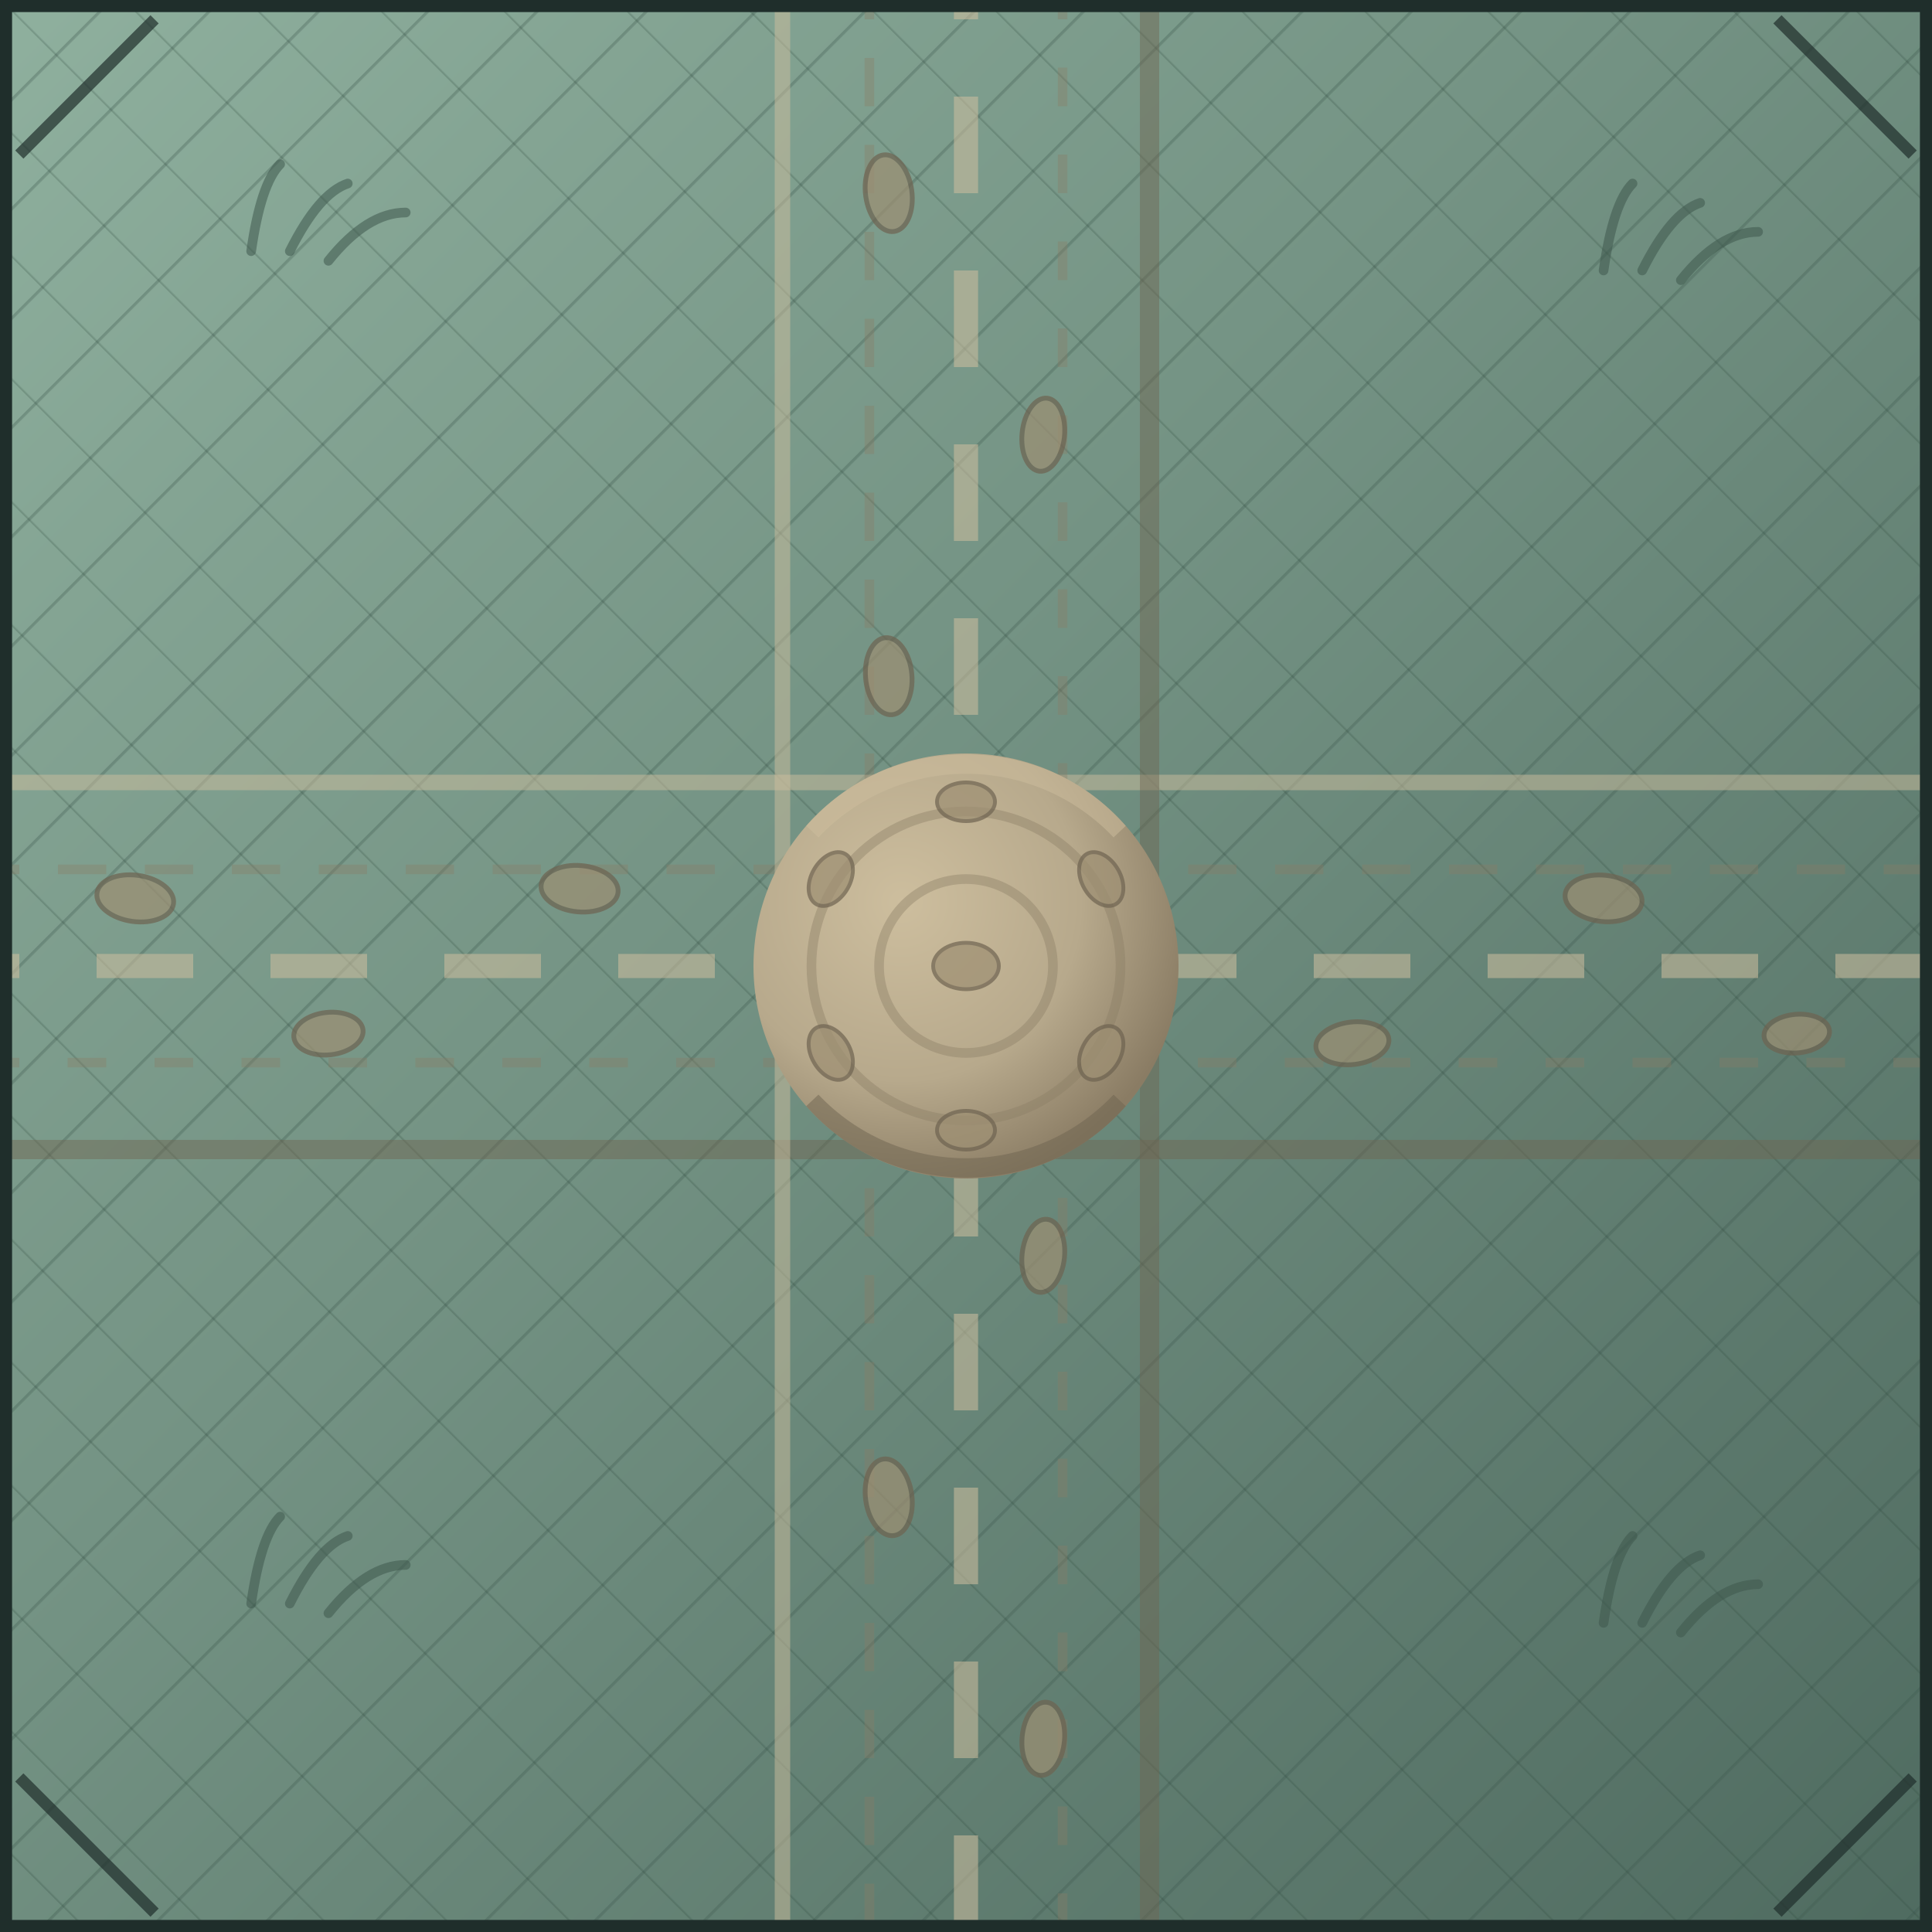
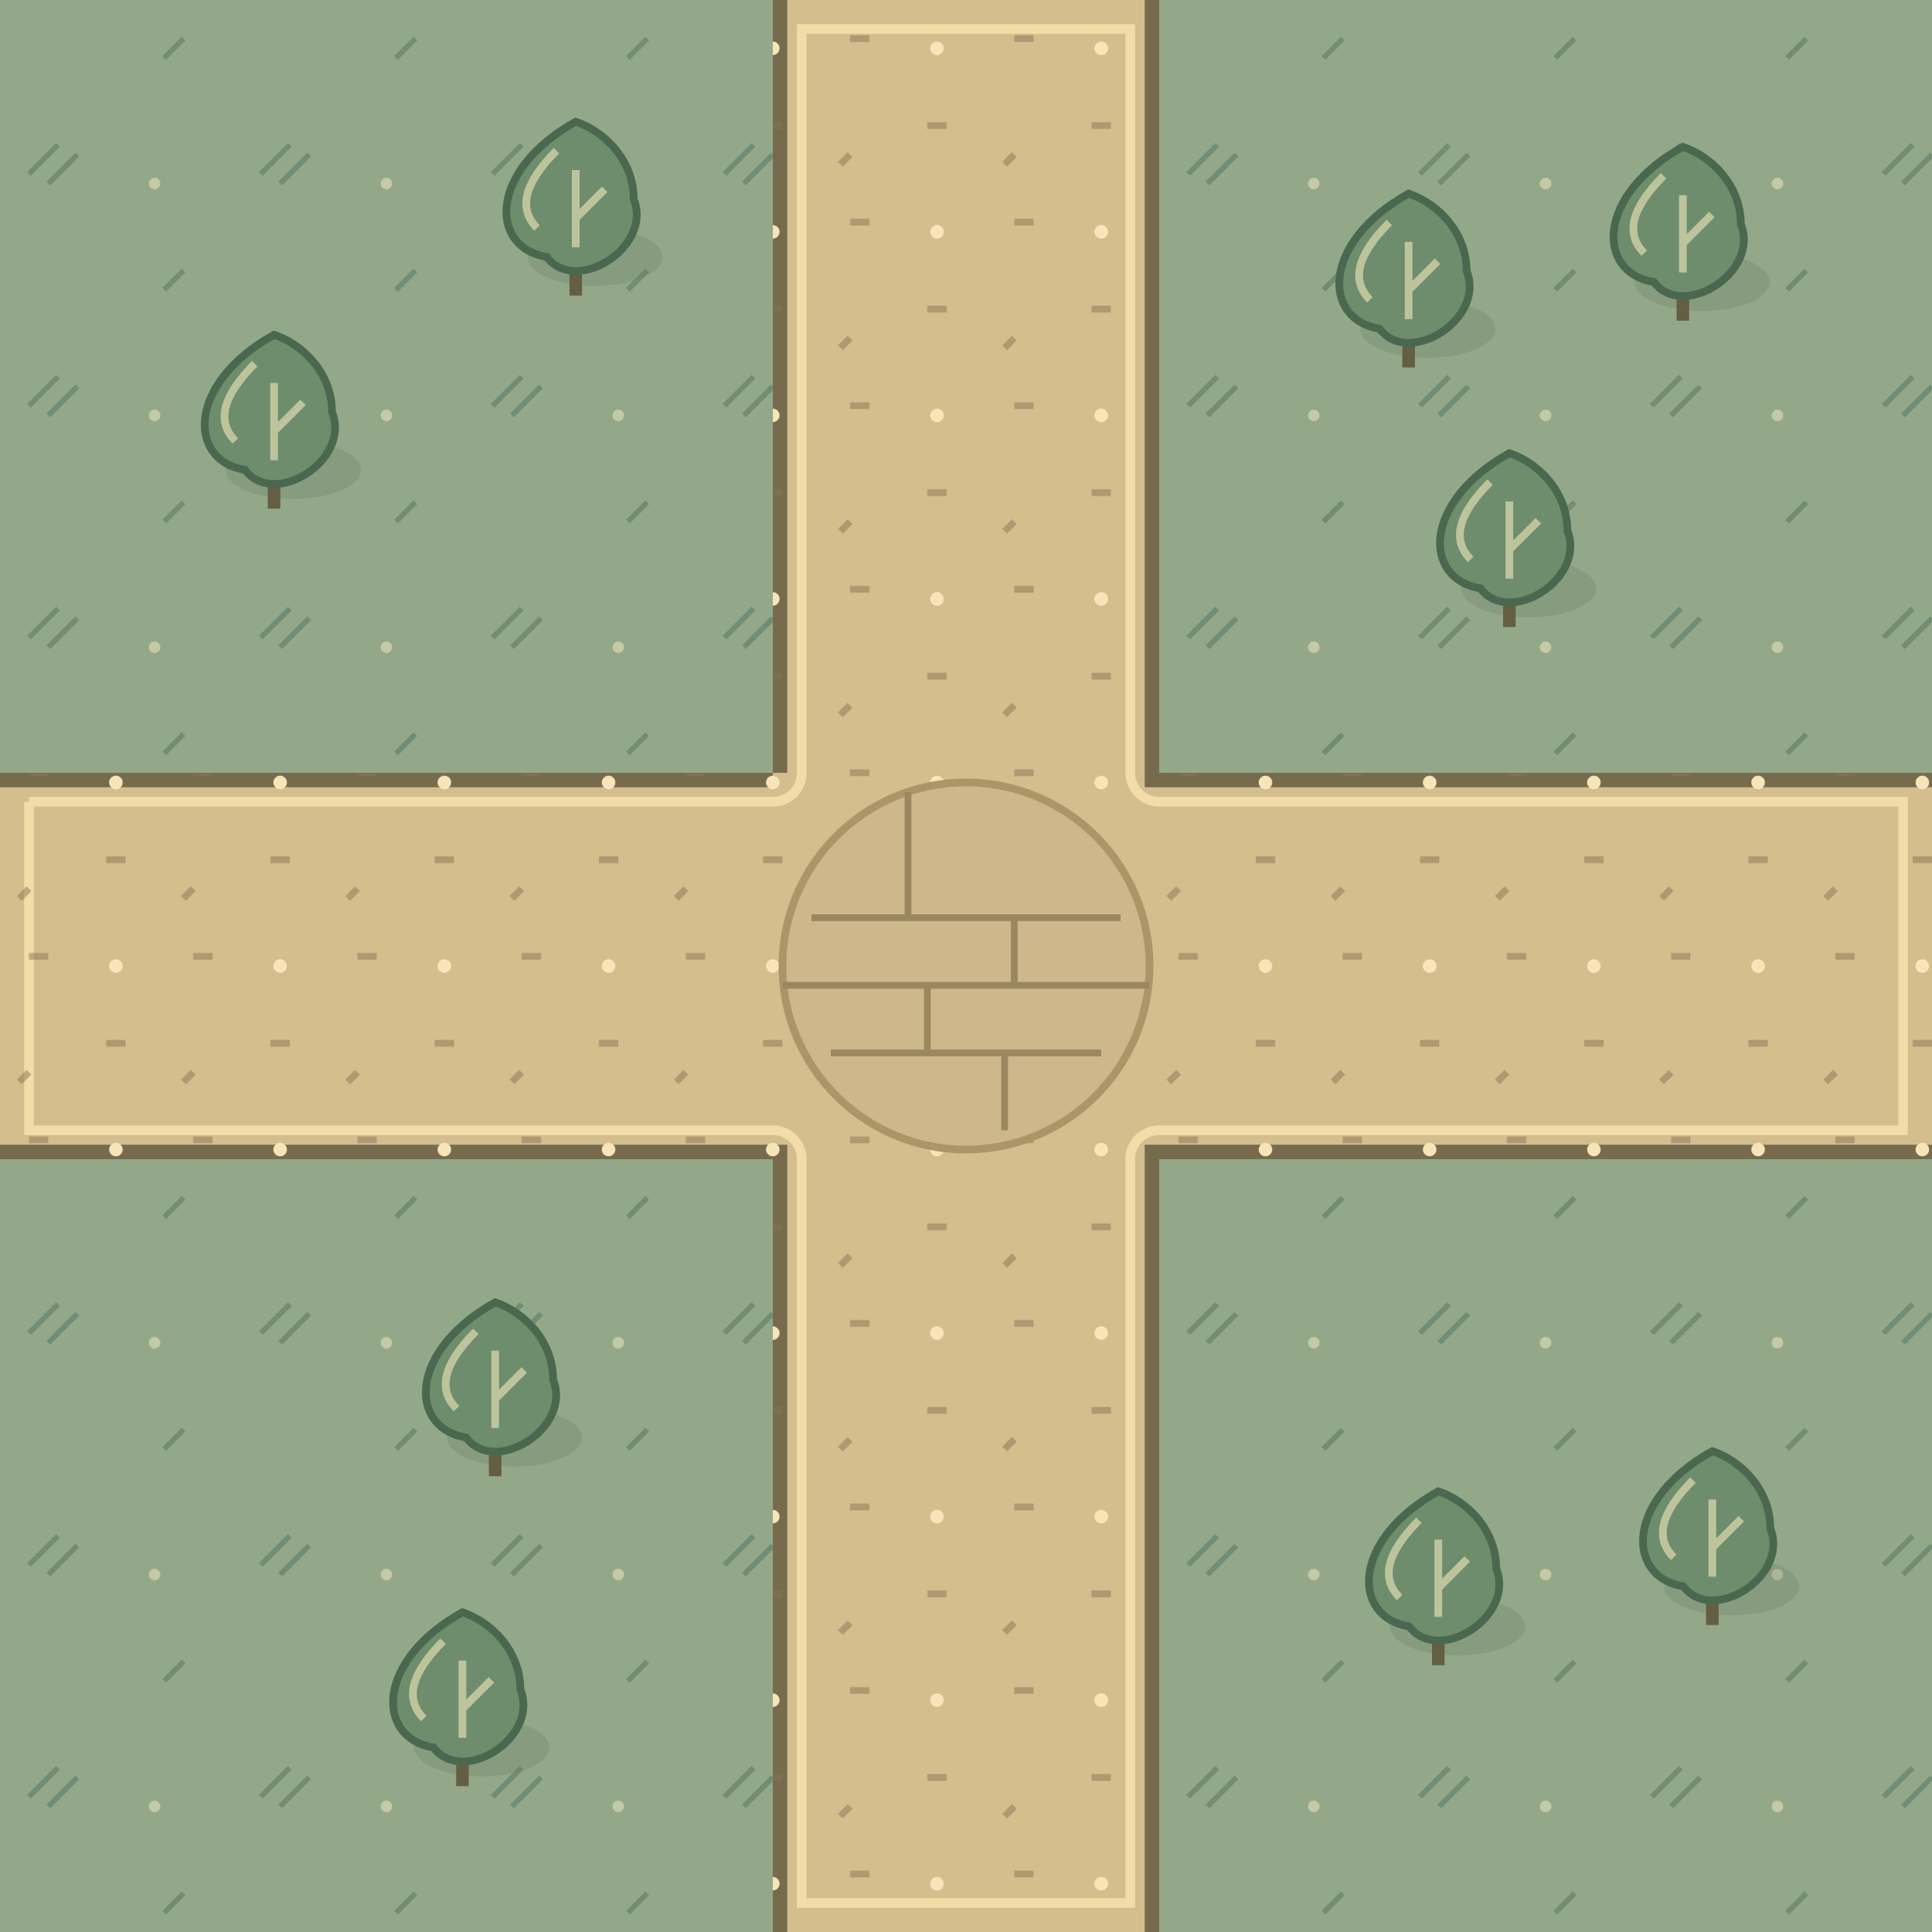
- <svg xmlns="http://www.w3.org/2000/svg" viewBox="0 0 200 200" width="200" height="200">
+ <svg xmlns="http://www.w3.org/2000/svg" width="200" height="200" viewBox="0 0 200 200">
  <defs>
-     <linearGradient id="grassGrad" x1="0" y1="0" x2="200" y2="200" gradientUnits="userSpaceOnUse">
-       <stop offset="0%" stop-color="#8FB09E" />
-       <stop offset="100%" stop-color="#4F6B60" />
-     </linearGradient>
-     <pattern id="hatchA" width="8" height="8" patternUnits="userSpaceOnUse" patternTransform="rotate(45)">
-       <line x1="0" y1="0" x2="0" y2="8" stroke="#3E574D" stroke-width="0.6" opacity="0.3" />
+     <pattern id="grass" width="24" height="24" patternUnits="userSpaceOnUse">
+       <path d="M3,18 l3,-3 m-1,4 3,-3 M17,6 l2,-2" fill="none" stroke="#4f715d" stroke-width=".55" opacity=".5" />
+       <circle cx="16" cy="19" r=".6" fill="#dfdab5" opacity=".65" />
    </pattern>
-     <pattern id="hatchB" width="9" height="9" patternUnits="userSpaceOnUse" patternTransform="rotate(-45)">
-       <line x1="0" y1="0" x2="0" y2="9" stroke="#2F473D" stroke-width="0.4" opacity="0.22" />
+     <pattern id="stone" width="24" height="16" patternUnits="userSpaceOnUse">
+       <path d="M0,0 H24 M0,8 H24 M12,0 V8 M0,8 V16 M24,8 V16" fill="none" stroke="#214e48" stroke-width=".55" opacity=".5" />
+       <path d="M1,1 H23 M1,9 H11" stroke="#9bc1a1" stroke-width=".5" opacity=".45" />
    </pattern>
-     <linearGradient id="roadGrad" x1="0" y1="0" x2="0" y2="1">
-       <stop offset="0%" stop-color="#C4B79C" />
-       <stop offset="55%" stop-color="#B7A98C" />
-       <stop offset="100%" stop-color="#98896C" />
-     </linearGradient>
-     <radialGradient id="hubGrad" cx="35%" cy="35%" r="70%">
-       <stop offset="0%" stop-color="#CDBE9E" />
-       <stop offset="60%" stop-color="#B7A98C" />
-       <stop offset="100%" stop-color="#8A7C64" />
-     </radialGradient>
-     <clipPath id="hubClip">
-       <circle cx="100" cy="100" r="22" />
+     <pattern id="hatch" width="5" height="5" patternUnits="userSpaceOnUse">
+       <path d="M-1,1 L1,-1 M0,5 L5,0 M4,6 L6,4" stroke="#193e38" stroke-width=".65" opacity=".4" />
+     </pattern>
+     <pattern id="gravel" width="17" height="19" patternUnits="userSpaceOnUse">
+       <path d="M3,4 h2 m6,9 h2 M2,17 l1,-1" stroke="#877455" stroke-width=".7" opacity=".5" />
+       <circle cx="12" cy="5" r=".7" fill="#f7e4b8" />
+     </pattern>
+     <clipPath id="canvas">
+       <rect width="200" height="200" />
+     </clipPath>
+     <clipPath id="road">
+       <path d="M80.000,80.000 L1.000,80.000 L0.000,80.000 L0.000,120.000 L1.000,120.000 L80.000,120.000 L80.000,199.000 L80.000,200.000 L120.000,200.000 L120.000,199.000 L120.000,120.000 L199.000,120.000 L200.000,120.000 L200.000,80.000 L199.000,80.000 L120.000,80.000 L120.000,1.000 L120.000,0.000 L80.000,0.000 L80.000,1.000 L80.000,80.000 Z" fill="white" />
    </clipPath>
  </defs>
-   <rect data-structural="true" data-role="field-base" x="0" y="0" width="200" height="200" fill="url(#grassGrad)" />
-   <rect x="0" y="0" width="200" height="200" fill="url(#hatchA)" />
-   <rect x="0" y="0" width="200" height="200" fill="url(#hatchB)" />
-   <g stroke="#3E574D" stroke-width="1" stroke-linecap="round" fill="none" opacity="0.55">
-     <path d="M26,26 q1,-7 3,-9 M30,26 q3,-6 6,-7 M34,27 q4,-5 8,-5" />
-     <path d="M166,28 q1,-7 3,-9 M170,28 q3,-6 6,-7 M174,29 q4,-5 8,-5" />
-     <path d="M26,166 q1,-7 3,-9 M30,166 q3,-6 6,-7 M34,167 q4,-5 8,-5" />
-     <path d="M166,168 q1,-7 3,-9 M170,168 q3,-6 6,-7 M174,169 q4,-5 8,-5" />
-   </g>
-   <path data-structural="true" data-role="road" data-group="0" d="M100,0 L100,100" fill="none" stroke="url(#roadGrad)" stroke-width="40" stroke-linecap="butt" />
-   <path data-structural="true" data-role="road" data-group="1" d="M200,100 L100,100" fill="none" stroke="url(#roadGrad)" stroke-width="40" stroke-linecap="butt" />
-   <path data-structural="true" data-role="road" data-group="2" d="M100,200 L100,100" fill="none" stroke="url(#roadGrad)" stroke-width="40" stroke-linecap="butt" />
-   <path data-structural="true" data-role="road" data-group="3" d="M0,100 L100,100" fill="none" stroke="url(#roadGrad)" stroke-width="40" stroke-linecap="butt" />
-   <path d="M200,81 L0,81" fill="none" stroke="#CDBE9E" stroke-width="1.6" opacity="0.5" />
-   <path d="M200,119 L0,119" fill="none" stroke="#6E6350" stroke-width="2" opacity="0.45" />
-   <path d="M200,90 L0,90" fill="none" stroke="#8A7C64" stroke-width="1" stroke-dasharray="5 4" opacity="0.35" />
-   <path d="M200,110 L0,110" fill="none" stroke="#8A7C64" stroke-width="1" stroke-dasharray="4 5" opacity="0.35" />
-   <path d="M200,100 L0,100" fill="none" stroke="#CDBE9E" stroke-width="2.5" stroke-dasharray="10 8" opacity="0.55" />
-   <path d="M81,200 L81,0" fill="none" stroke="#CDBE9E" stroke-width="1.6" opacity="0.5" />
-   <path d="M119,200 L119,0" fill="none" stroke="#6E6350" stroke-width="2" opacity="0.45" />
-   <path d="M90,200 L90,0" fill="none" stroke="#8A7C64" stroke-width="1" stroke-dasharray="5 4" opacity="0.35" />
-   <path d="M110,200 L110,0" fill="none" stroke="#8A7C64" stroke-width="1" stroke-dasharray="4 5" opacity="0.35" />
-   <path d="M100,200 L100,0" fill="none" stroke="#CDBE9E" stroke-width="2.5" stroke-dasharray="10 8" opacity="0.55" />
-   <g fill="#9C8E72" stroke="#6E6350" stroke-width="0.5" opacity="0.7">
-     <ellipse cx="14" cy="93" rx="4" ry="2.4" transform="rotate(8 14 93)" />
-     <ellipse cx="34" cy="107" rx="3.6" ry="2.2" transform="rotate(-6 34 107)" />
-     <ellipse cx="60" cy="92" rx="4" ry="2.4" transform="rotate(5 60 92)" />
-     <ellipse cx="140" cy="108" rx="3.8" ry="2.2" transform="rotate(-7 140 108)" />
-     <ellipse cx="166" cy="93" rx="4" ry="2.4" transform="rotate(6 166 93)" />
-     <ellipse cx="186" cy="107" rx="3.4" ry="2" transform="rotate(-5 186 107)" />
-     <ellipse cx="92" cy="20" rx="2.4" ry="4" transform="rotate(-8 92 20)" />
-     <ellipse cx="108" cy="45" rx="2.2" ry="3.8" transform="rotate(6 108 45)" />
-     <ellipse cx="92" cy="70" rx="2.4" ry="4" transform="rotate(-5 92 70)" />
-     <ellipse cx="108" cy="130" rx="2.2" ry="3.8" transform="rotate(6 108 130)" />
-     <ellipse cx="92" cy="155" rx="2.4" ry="4" transform="rotate(-8 92 155)" />
-     <ellipse cx="108" cy="180" rx="2.2" ry="3.8" transform="rotate(5 108 180)" />
-   </g>
-   <circle data-structural="true" data-role="junction-hub" cx="100" cy="100" r="22" fill="url(#hubGrad)" />
-   <g clip-path="url(#hubClip)">
-     <circle cx="100" cy="100" r="16" fill="none" stroke="#8A7C64" stroke-width="1" opacity="0.4" />
-     <circle cx="100" cy="100" r="9" fill="none" stroke="#8A7C64" stroke-width="1" opacity="0.4" />
-     <g fill="#9C8E72" stroke="#6E6350" stroke-width="0.4" opacity="0.7">
-       <ellipse cx="100" cy="83" rx="3" ry="2" />
-       <ellipse cx="114" cy="91" rx="3" ry="2" transform="rotate(60 114 91)" />
-       <ellipse cx="114" cy="109" rx="3" ry="2" transform="rotate(120 114 109)" />
-       <ellipse cx="100" cy="117" rx="3" ry="2" />
-       <ellipse cx="86" cy="109" rx="3" ry="2" transform="rotate(60 86 109)" />
-       <ellipse cx="86" cy="91" rx="3" ry="2" transform="rotate(120 86 91)" />
-       <ellipse cx="100" cy="100" rx="3.4" ry="2.4" />
+   <g clip-path="url(#canvas)">
+     <rect width="200" height="200" fill="#93a889" />
+     <rect width="200" height="200" fill="url(#grass)" />
+     <g transform="translate(28.37 43.65)">
+       <ellipse cx="2" cy="5" rx="7" ry="3" fill="#62785e" opacity=".25" />
+       <path d="M0,4 v5" stroke="#645e43" stroke-width="1.3" />
+       <path d="M0,-9 C-9,-4 -9,4 -3,5 C0,9 8,4 6,-1 C6,-5 3,-8 0,-9Z" fill="#6d8d6d" stroke="#49684f" stroke-width=".8" />
+       <path d="M-2,-6 Q-7,-1 -4,2 M0,-4 V4 M0,1 l3,-3" stroke="#bdc49c" stroke-width=".8" fill="none" />
    </g>
-     <path d="M84,86 A22,22 0 0,1 116,86" fill="none" stroke="#CDBE9E" stroke-width="2" opacity="0.5" />
-     <path d="M84,114 A22,22 0 0,0 116,114" fill="none" stroke="#6E6350" stroke-width="2" opacity="0.5" />
-   </g>
-   <rect data-structural="true" data-role="tile-border" x="0.5" y="0.5" width="199" height="199" fill="none" stroke="#1F2E2B" stroke-width="1.5" />
-   <g stroke="#1F2E2B" stroke-width="1.2" opacity="0.7">
-     <path d="M2,16 L16,2" />
-     <path d="M184,2 L198,16" />
-     <path d="M198,184 L184,198" />
-     <path d="M16,198 L2,184" />
+     <g transform="translate(177.26 159.22)">
+       <ellipse cx="2" cy="5" rx="7" ry="3" fill="#62785e" opacity=".25" />
+       <path d="M0,4 v5" stroke="#645e43" stroke-width="1.3" />
+       <path d="M0,-9 C-9,-4 -9,4 -3,5 C0,9 8,4 6,-1 C6,-5 3,-8 0,-9Z" fill="#6d8d6d" stroke="#49684f" stroke-width=".8" />
+       <path d="M-2,-6 Q-7,-1 -4,2 M0,-4 V4 M0,1 l3,-3" stroke="#bdc49c" stroke-width=".8" fill="none" />
+     </g>
+     <g transform="translate(156.25 55.91)">
+       <ellipse cx="2" cy="5" rx="7" ry="3" fill="#62785e" opacity=".25" />
+       <path d="M0,4 v5" stroke="#645e43" stroke-width="1.3" />
+       <path d="M0,-9 C-9,-4 -9,4 -3,5 C0,9 8,4 6,-1 C6,-5 3,-8 0,-9Z" fill="#6d8d6d" stroke="#49684f" stroke-width=".8" />
+       <path d="M-2,-6 Q-7,-1 -4,2 M0,-4 V4 M0,1 l3,-3" stroke="#bdc49c" stroke-width=".8" fill="none" />
+     </g>
+     <g transform="translate(51.26 143.82)">
+       <ellipse cx="2" cy="5" rx="7" ry="3" fill="#62785e" opacity=".25" />
+       <path d="M0,4 v5" stroke="#645e43" stroke-width="1.3" />
+       <path d="M0,-9 C-9,-4 -9,4 -3,5 C0,9 8,4 6,-1 C6,-5 3,-8 0,-9Z" fill="#6d8d6d" stroke="#49684f" stroke-width=".8" />
+       <path d="M-2,-6 Q-7,-1 -4,2 M0,-4 V4 M0,1 l3,-3" stroke="#bdc49c" stroke-width=".8" fill="none" />
+     </g>
+     <g transform="translate(145.82 29.04)">
+       <ellipse cx="2" cy="5" rx="7" ry="3" fill="#62785e" opacity=".25" />
+       <path d="M0,4 v5" stroke="#645e43" stroke-width="1.3" />
+       <path d="M0,-9 C-9,-4 -9,4 -3,5 C0,9 8,4 6,-1 C6,-5 3,-8 0,-9Z" fill="#6d8d6d" stroke="#49684f" stroke-width=".8" />
+       <path d="M-2,-6 Q-7,-1 -4,2 M0,-4 V4 M0,1 l3,-3" stroke="#bdc49c" stroke-width=".8" fill="none" />
+     </g>
+     <g transform="translate(148.89 163.38)">
+       <ellipse cx="2" cy="5" rx="7" ry="3" fill="#62785e" opacity=".25" />
+       <path d="M0,4 v5" stroke="#645e43" stroke-width="1.3" />
+       <path d="M0,-9 C-9,-4 -9,4 -3,5 C0,9 8,4 6,-1 C6,-5 3,-8 0,-9Z" fill="#6d8d6d" stroke="#49684f" stroke-width=".8" />
+       <path d="M-2,-6 Q-7,-1 -4,2 M0,-4 V4 M0,1 l3,-3" stroke="#bdc49c" stroke-width=".8" fill="none" />
+     </g>
+     <g transform="translate(59.60 21.60)">
+       <ellipse cx="2" cy="5" rx="7" ry="3" fill="#62785e" opacity=".25" />
+       <path d="M0,4 v5" stroke="#645e43" stroke-width="1.3" />
+       <path d="M0,-9 C-9,-4 -9,4 -3,5 C0,9 8,4 6,-1 C6,-5 3,-8 0,-9Z" fill="#6d8d6d" stroke="#49684f" stroke-width=".8" />
+       <path d="M-2,-6 Q-7,-1 -4,2 M0,-4 V4 M0,1 l3,-3" stroke="#bdc49c" stroke-width=".8" fill="none" />
+     </g>
+     <g transform="translate(174.21 24.20)">
+       <ellipse cx="2" cy="5" rx="7" ry="3" fill="#62785e" opacity=".25" />
+       <path d="M0,4 v5" stroke="#645e43" stroke-width="1.3" />
+       <path d="M0,-9 C-9,-4 -9,4 -3,5 C0,9 8,4 6,-1 C6,-5 3,-8 0,-9Z" fill="#6d8d6d" stroke="#49684f" stroke-width=".8" />
+       <path d="M-2,-6 Q-7,-1 -4,2 M0,-4 V4 M0,1 l3,-3" stroke="#bdc49c" stroke-width=".8" fill="none" />
+     </g>
+     <g transform="translate(47.87 175.90)">
+       <ellipse cx="2" cy="5" rx="7" ry="3" fill="#62785e" opacity=".25" />
+       <path d="M0,4 v5" stroke="#645e43" stroke-width="1.3" />
+       <path d="M0,-9 C-9,-4 -9,4 -3,5 C0,9 8,4 6,-1 C6,-5 3,-8 0,-9Z" fill="#6d8d6d" stroke="#49684f" stroke-width=".8" />
+       <path d="M-2,-6 Q-7,-1 -4,2 M0,-4 V4 M0,1 l3,-3" stroke="#bdc49c" stroke-width=".8" fill="none" />
+     </g>
+     <path d="M80.000,80.000 L1.000,80.000 L0.000,80.000 L0.000,120.000 L1.000,120.000 L80.000,120.000 L80.000,199.000 L80.000,200.000 L120.000,200.000 L120.000,199.000 L120.000,120.000 L199.000,120.000 L200.000,120.000 L200.000,80.000 L199.000,80.000 L120.000,80.000 L120.000,1.000 L120.000,0.000 L80.000,0.000 L80.000,1.000 L80.000,80.000 Z" fill="#d4be8e" />
+     <g clip-path="url(#road)">
+       <path d="M80.000,80.000 L1.000,80.000 L0.001,80.000 M0.001,120.000 L1.000,120.000 L80.000,120.000 L80.000,199.000 L80.000,199.999 M120.000,199.999 L120.000,199.000 L120.000,120.000 L199.000,120.000 L199.999,120.000 M199.999,80.000 L199.000,80.000 L120.000,80.000 L120.000,1.000 L120.000,0.001 M80.000,0.001 L80.000,1.000 L80.000,80.000" fill="none" stroke="#776b4e" stroke-width="3" />
+       <path d="M3.000,83.000 L3.000,117.000 L80.000,117.000 L80.294,117.014 L80.585,117.058 L80.871,117.129 L81.148,117.228 L81.414,117.354 L81.667,117.506 L81.903,117.681 L82.121,117.879 L82.319,118.097 L82.494,118.333 L82.646,118.586 L82.772,118.852 L82.871,119.129 L82.942,119.415 L82.986,119.706 L83.000,120.000 L83.000,197.000 L117.000,197.000 L117.000,120.000 L117.014,119.706 L117.058,119.415 L117.129,119.129 L117.228,118.852 L117.354,118.586 L117.506,118.333 L117.681,118.097 L117.879,117.879 L118.097,117.681 L118.333,117.506 L118.586,117.354 L118.852,117.228 L119.129,117.129 L119.415,117.058 L119.706,117.014 L120.000,117.000 L197.000,117.000 L197.000,83.000 L120.000,83.000 L119.706,82.986 L119.415,82.942 L119.129,82.871 L118.852,82.772 L118.586,82.646 L118.333,82.494 L118.097,82.319 L117.879,82.121 L117.681,81.903 L117.506,81.667 L117.354,81.414 L117.228,81.148 L117.129,80.871 L117.058,80.585 L117.014,80.294 L117.000,80.000 L117.000,3.000 L83.000,3.000 L83.000,80.000 L82.986,80.294 L82.942,80.585 L82.871,80.871 L82.772,81.148 L82.646,81.414 L82.494,81.667 L82.319,81.903 L82.121,82.121 L81.903,82.319 L81.667,82.494 L81.414,82.646 L81.148,82.772 L80.871,82.871 L80.585,82.942 L80.294,82.986 L80.000,83.000 L3.000,83.000" fill="none" stroke="#f2dca8" stroke-width="1" />
+       <rect width="200" height="200" fill="url(#gravel)" />
+     </g>
+     <circle cx="100" cy="100" r="19" fill="#ccb88a" stroke="#ad956a" stroke-width=".8" />
+     <path d="M84,95 H116 M81,102 H119 M86,109 H114 M94,82 V95 M105,95 V102 M96,102 V109 M104,109 V117" stroke="#9b875f" stroke-width=".7" fill="none" />
  </g>
</svg>
